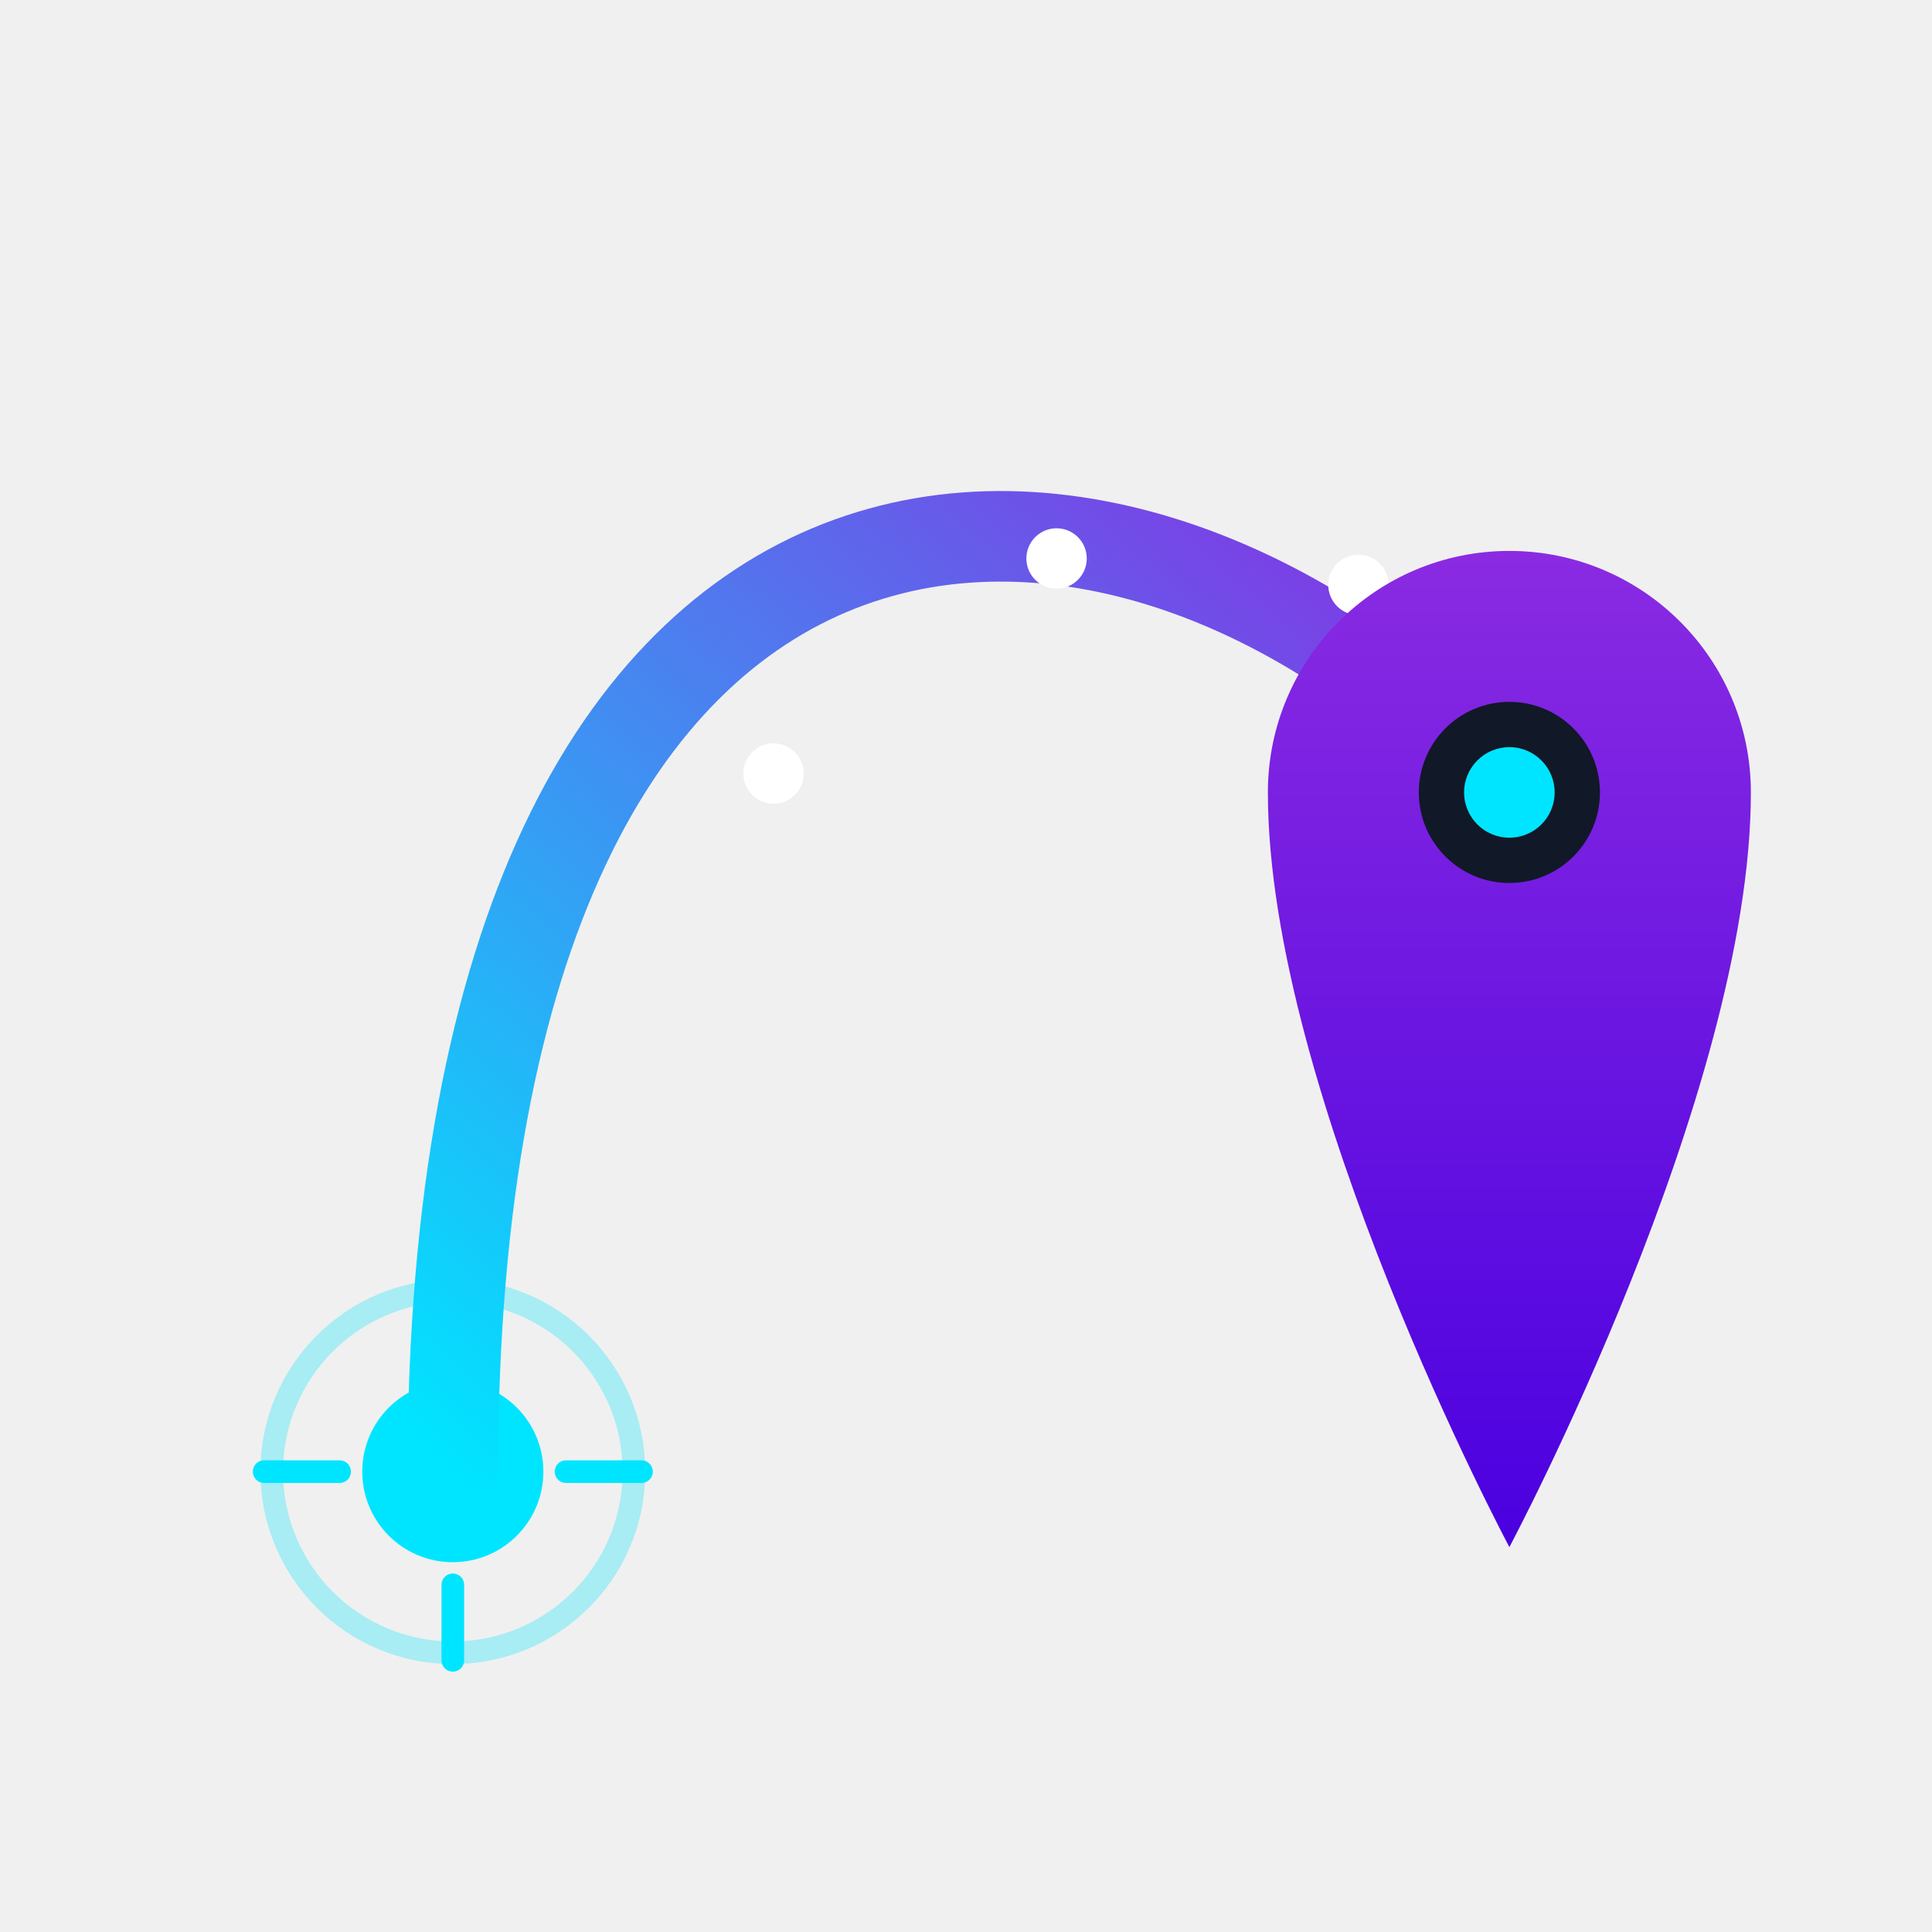
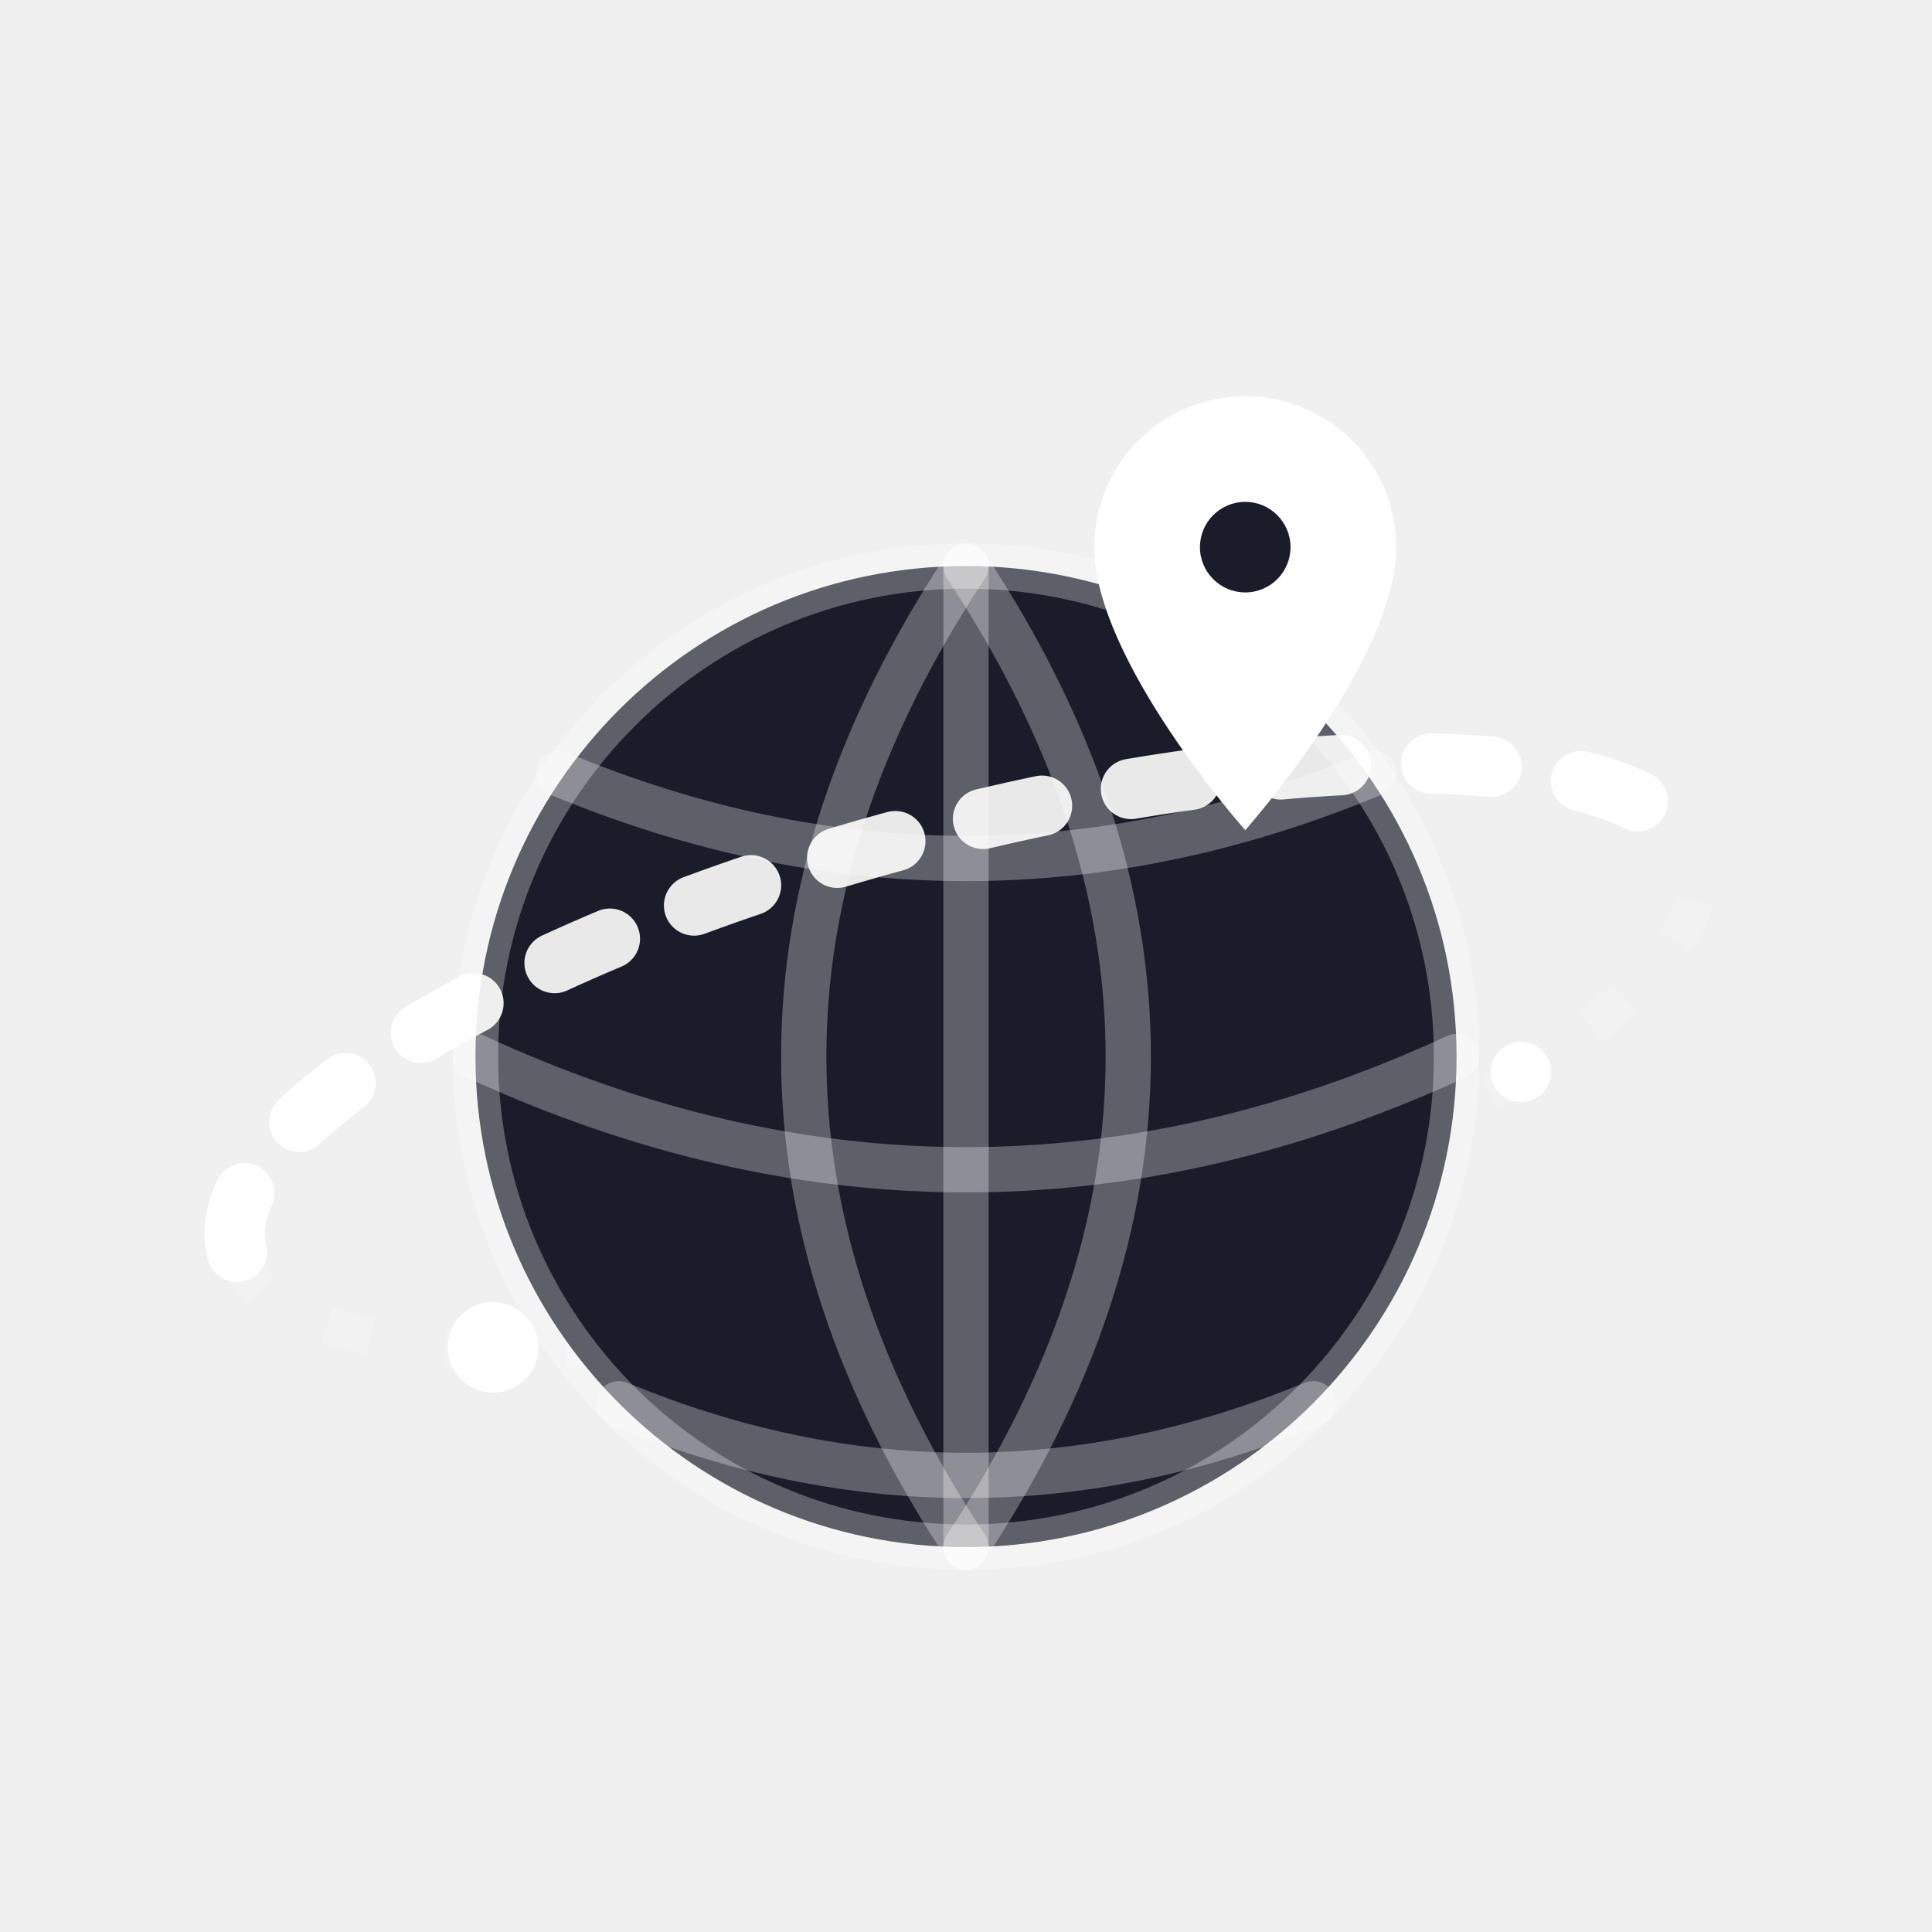
<svg xmlns="http://www.w3.org/2000/svg" viewBox="0 0 512 512">
-   <defs>
-     <linearGradient id="bridgeGradStatic" x1="0%" y1="100%" x2="100%" y2="0%">
-       <stop offset="0%" stop-color="#00E5FF" />
-       <stop offset="100%" stop-color="#8A2BE2" />
-     </linearGradient>
-     <linearGradient id="pinGradStatic" x1="0%" y1="0%" x2="0%" y2="100%">
-       <stop offset="0%" stop-color="#8A2BE2" />
-       <stop offset="100%" stop-color="#4A00E0" />
-     </linearGradient>
-   </defs>
-   <g transform="translate(0, 10)">
-     <circle cx="120" cy="380" r="48" stroke="#00E5FF" stroke-width="6" fill="none" opacity="0.3" />
-     <circle cx="120" cy="380" r="24" fill="#00E5FF" />
-     <path d="M 120 330 L 120 350 M 120 410 L 120 430 M 70 380 L 90 380 M 150 380 L 170 380" stroke="#00E5FF" stroke-width="6" stroke-linecap="round" />
+   <g transform="rotate(-15 256 280)">
+     <path d="M 56 280 A 200 60 0 0 0 456 280" stroke="#FFFFFF" stroke-width="10" stroke-dasharray="12 20" fill="none" opacity="0.15" />
  </g>
-   <path d="M 120 390 C 120 100, 300 100, 400 210" stroke="url(#bridgeGradStatic)" stroke-width="24" stroke-linecap="round" fill="none" />
-   <circle cx="205" cy="205" r="8" fill="#FFFFFF" />
-   <circle cx="280" cy="148" r="8" fill="#FFFFFF" />
-   <circle cx="360" cy="155" r="8" fill="#FFFFFF" />
-   <g transform="translate(0, 10)">
-     <path d="M 336 200 A 64 64 0 1 1 464 200 C 464 280, 400 400, 400 400 C 400 400, 336 280, 336 200 Z" fill="url(#pinGradStatic)" />
-     <circle cx="400" cy="200" r="24" fill="#111827" />
-     <circle cx="400" cy="200" r="12" fill="#00E5FF" />
+   <g stroke="#FFFFFF" stroke-width="12" fill="none" stroke-linecap="round">
+     <circle cx="256" cy="280" r="130" fill="#1a1c29" stroke="none" />
+     <circle cx="256" cy="280" r="130" opacity="0.3" />
+     <path d="M 148 205 Q 256 250 364 205" opacity="0.3" />
+     <path d="M 126 280 Q 256 340 386 280" opacity="0.3" />
+     <path d="M 164 372 Q 256 410 348 372" opacity="0.3" />
+     <path d="M 256 150 L 256 410" opacity="0.3" />
+     <path d="M 256 150 Q 170 280 256 410" opacity="0.3" />
+     <path d="M 256 150 Q 342 280 256 410" opacity="0.3" />
+   </g>
+   <g transform="rotate(-15 256 280)">
+     <path d="M 56 280 A 200 60 0 0 1 456 280" stroke="#FFFFFF" stroke-width="16" stroke-dasharray="16 24" stroke-linecap="round" fill="none" opacity="0.9" />
+     <circle cx="115" cy="322" r="12" fill="#FFFFFF" />
+     <circle cx="397" cy="322" r="8" fill="#FFFFFF" />
+   </g>
+   <g transform="translate(10, 0)">
+     <path d="M 280 145 A 40 40 0 1 1 360 145 C 360 175, 320 220, 320 220 C 320 220, 280 175, 280 145 Z" fill="#FFFFFF" />
+     <circle cx="320" cy="145" r="12" fill="#1a1c29" />
  </g>
</svg>
